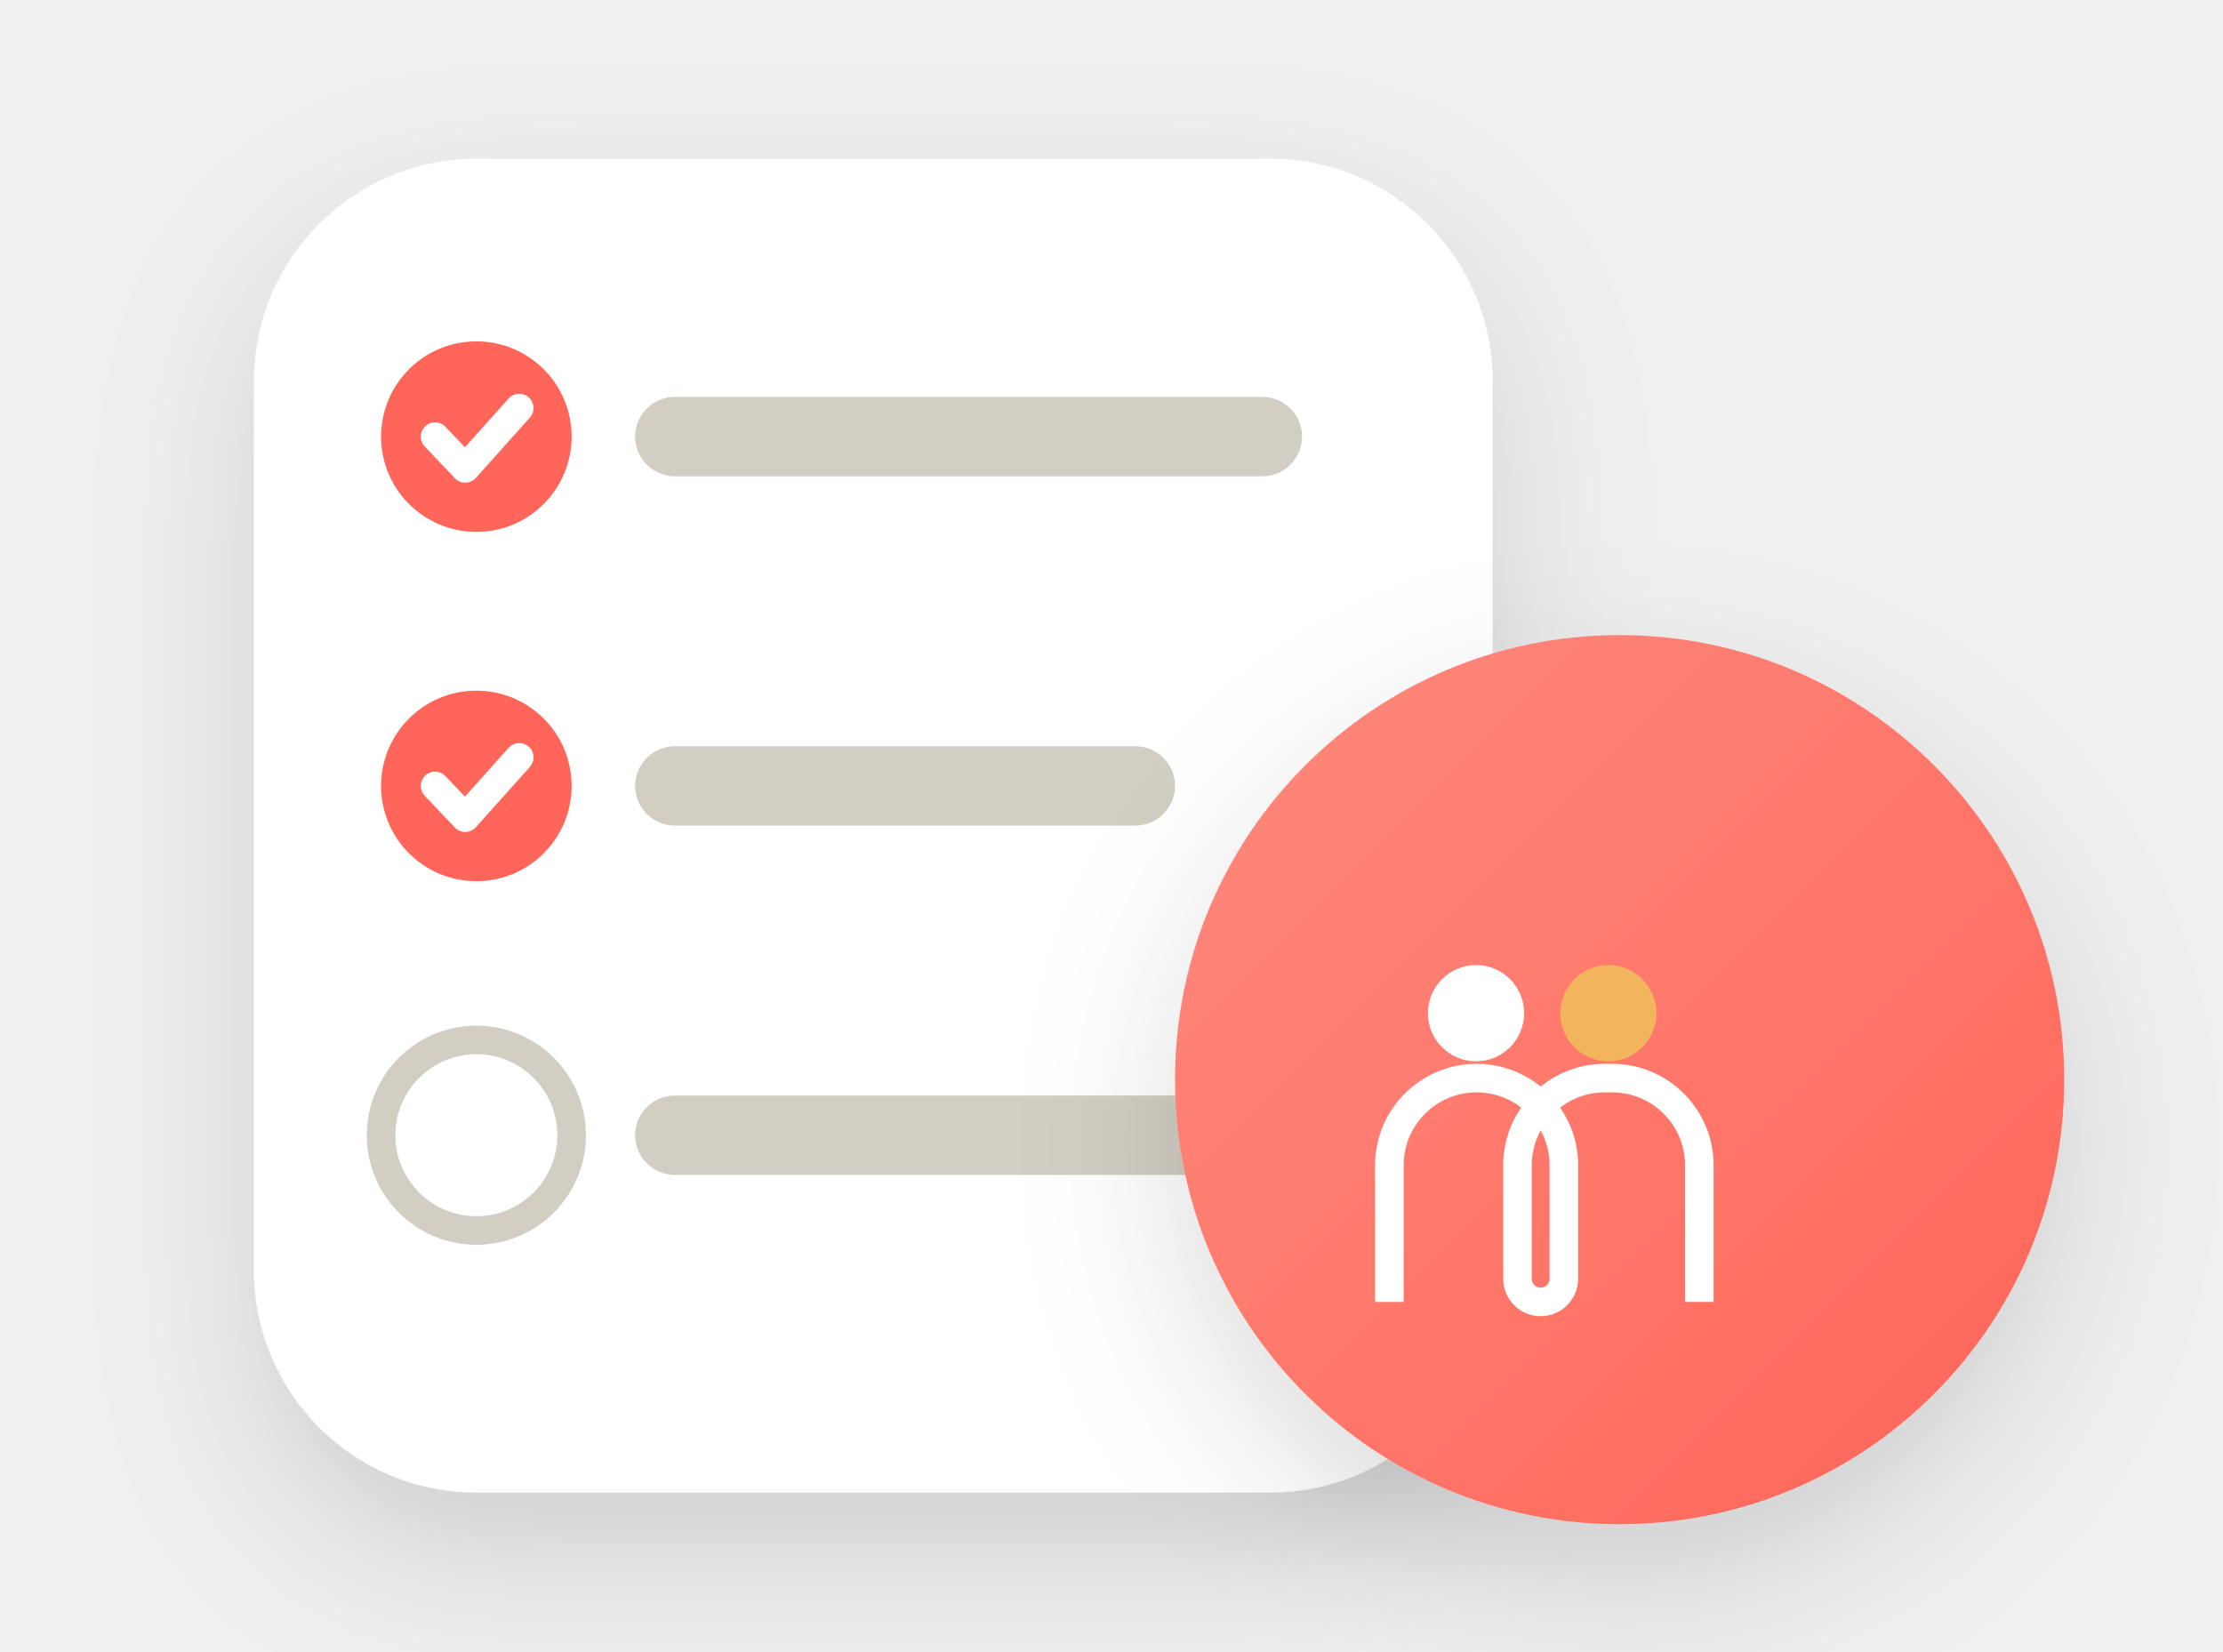
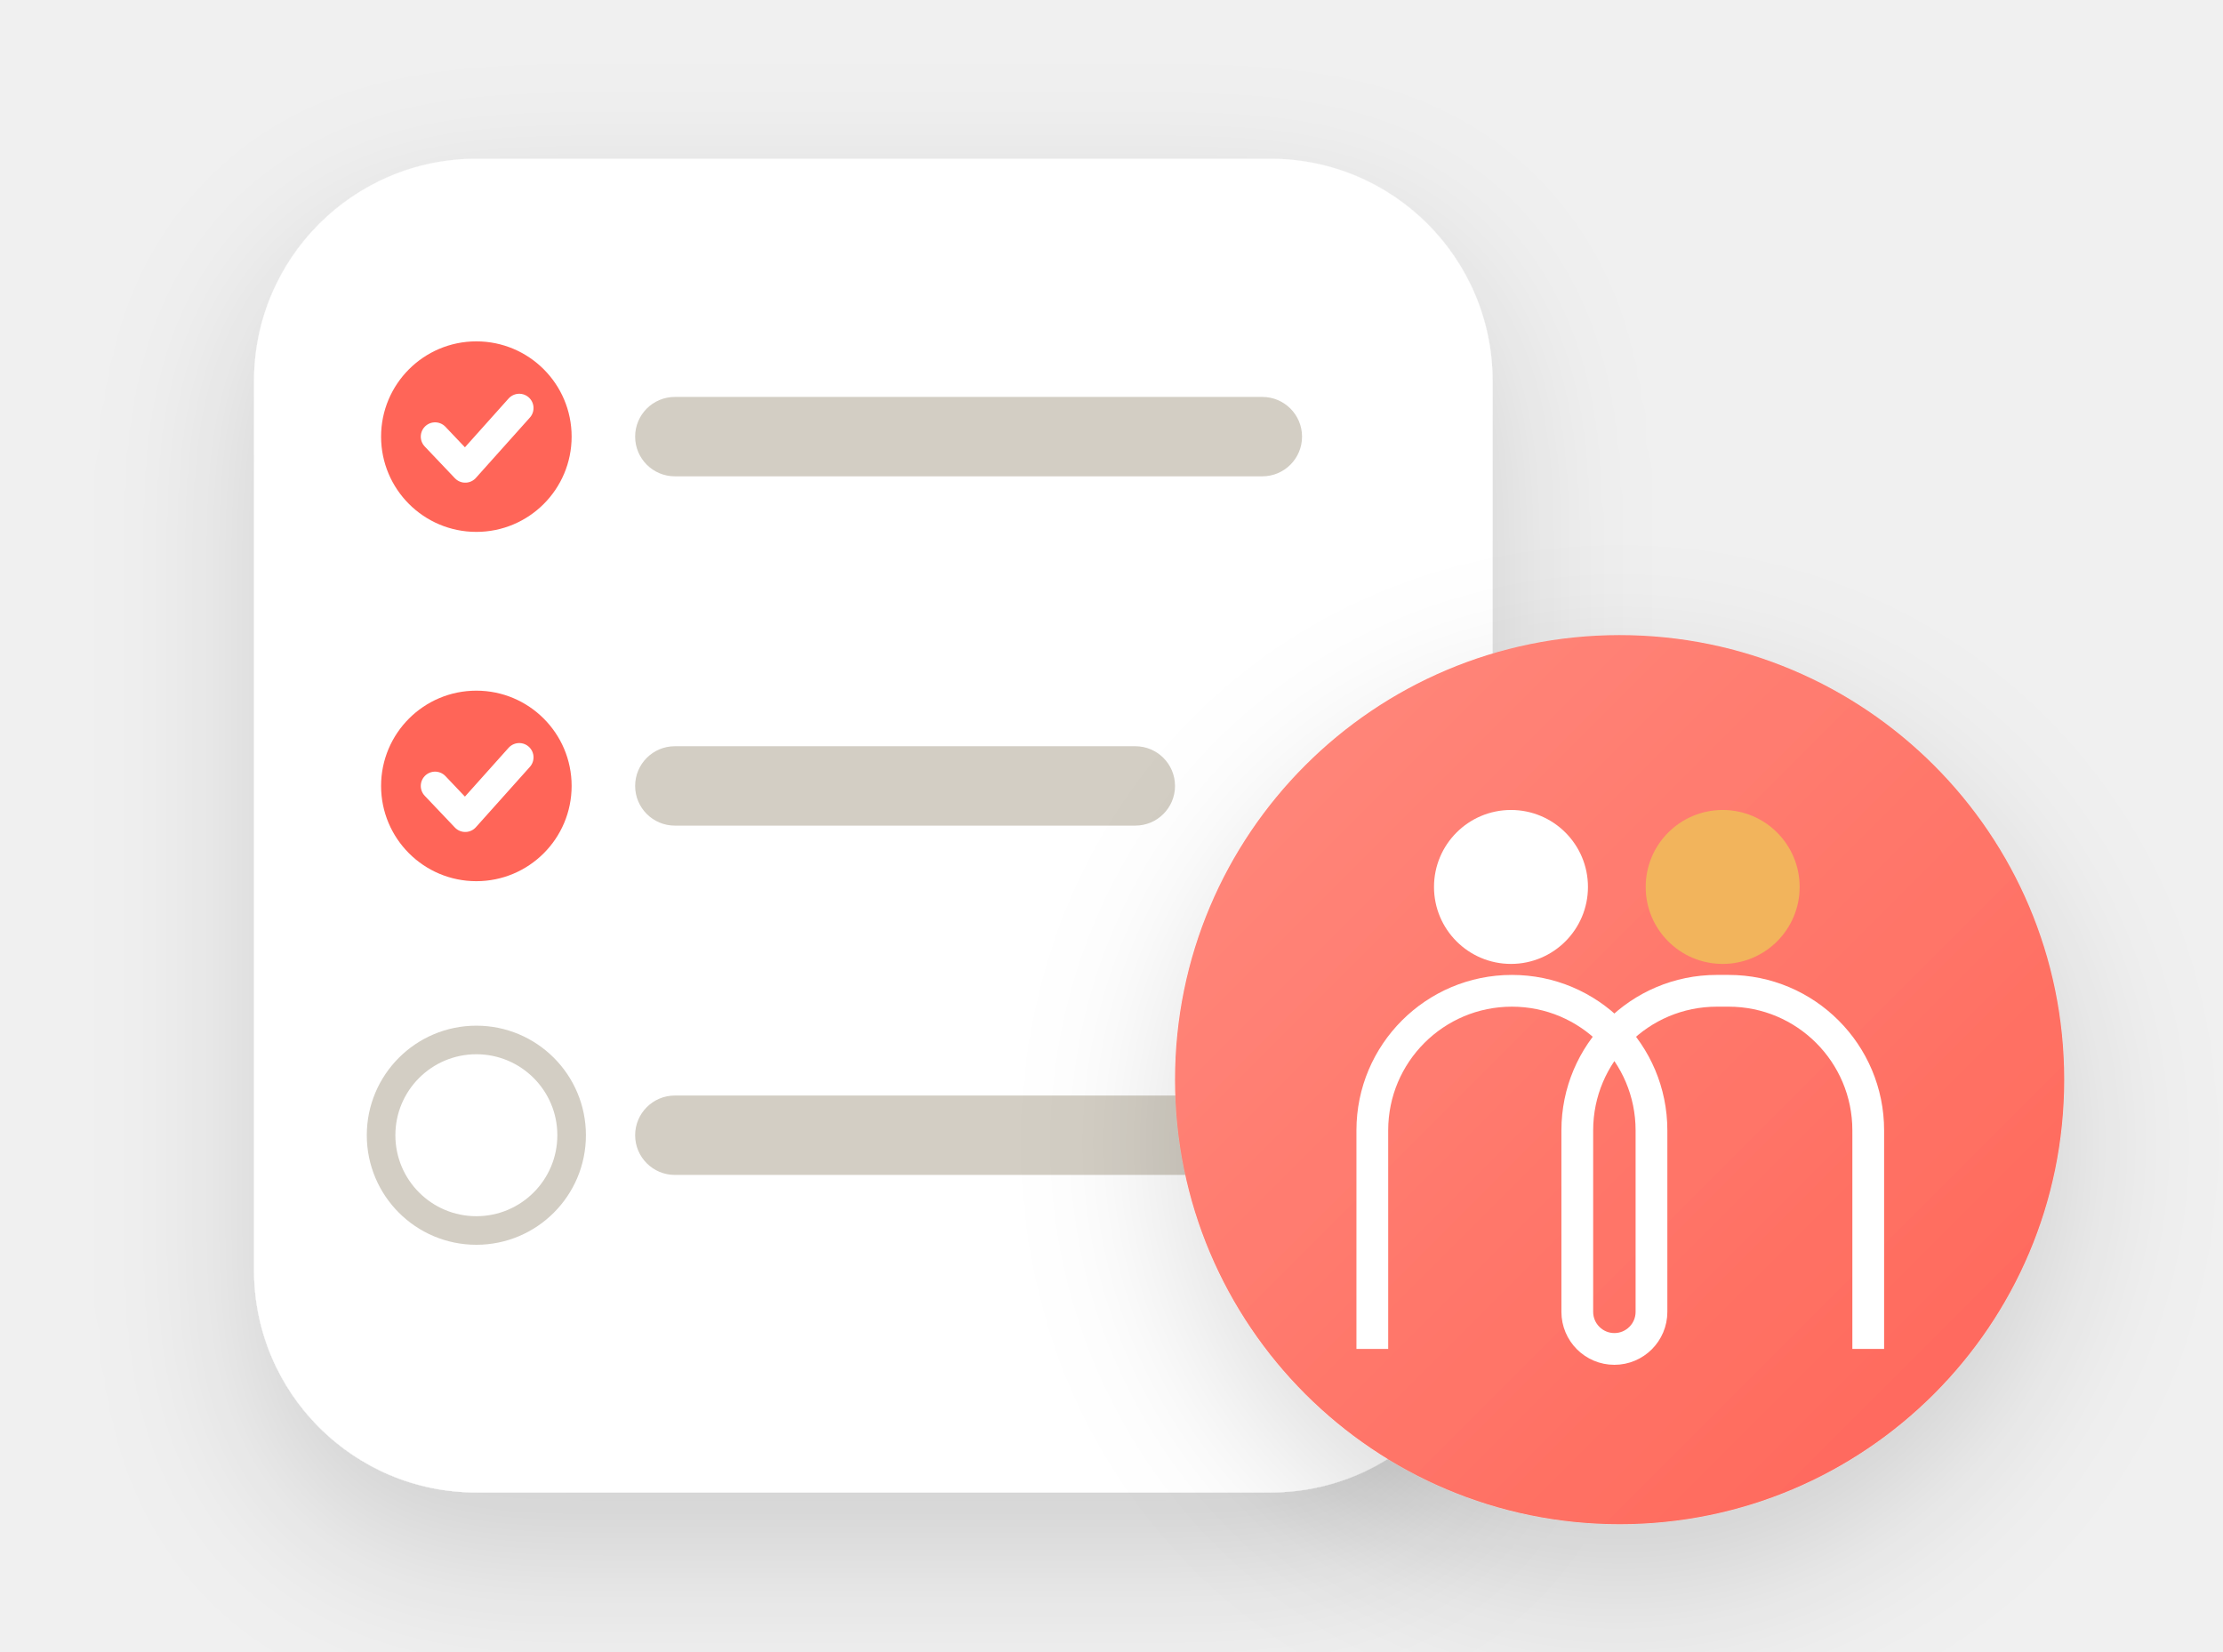
<svg xmlns="http://www.w3.org/2000/svg" viewBox="0 0 140 104" width="140" height="104">
  <defs>
    <filter id="tpq-s" x="-40%" y="-40%" width="180%" height="180%">
      <feDropShadow dx="0" dy="4" stdDeviation="5" flood-color="#231F20" flood-opacity="0.14" />
    </filter>
    <linearGradient id="tpq-g" x1="0" y1="0" x2="1" y2="1">
      <stop offset="0" stop-color="#FF8A7E" />
      <stop offset="1" stop-color="#FF6558" />
    </linearGradient>
  </defs>
  <g class="t-cartao" filter="url(#tpq-s)">
    <rect x="16" y="10" width="78" height="84" rx="14" fill="#FFFFFF" />
    <g fill="#D3CEC4">
      <rect x="40" y="25" width="42" height="5" rx="2.5" />
      <rect x="40" y="47" width="34" height="5" rx="2.5" />
      <rect x="40" y="69" width="38" height="5" rx="2.5" />
    </g>
    <g class="t-check t-check-1">
      <circle cx="30" cy="27.5" r="6" fill="#FF6558" />
      <path d="M27.4,27.5 l1.9,2 l3.4,-3.8" fill="none" stroke="#fff" stroke-width="1.8" stroke-linecap="round" stroke-linejoin="round" />
    </g>
    <g class="t-check t-check-2">
      <circle cx="30" cy="49.5" r="6" fill="#FF6558" />
      <path d="M27.4,49.5 l1.9,2 l3.4,-3.8" fill="none" stroke="#fff" stroke-width="1.8" stroke-linecap="round" stroke-linejoin="round" />
    </g>
    <circle cx="30" cy="71.5" r="6" fill="none" stroke="#D3CEC4" stroke-width="1.8" />
  </g>
  <g class="t-selo" filter="url(#tpq-s)">
    <circle cx="102" cy="68" r="28" fill="url(#tpq-g)" />
    <g class="t-par">
-       <g transform="translate(77.834,60.784) scale(0.2)">
-         <path d="M48.33,106.08v-43.02c0-15.17,12.3-27.47,27.47-27.47s27.47,12.3,27.47,27.47v35.72c0,4.03-3.27,7.3-7.3,7.3s-7.3-3.27-7.3-7.3v-35.72c0-15.17,12.3-27.47,27.47-27.47h2.32c15.17,0,27.47,12.3,27.47,27.47v43.02" fill="none" stroke="#FFFFFF" stroke-width="9.00" stroke-linejoin="bevel" />
+       <g transform="translate(70.96,51.0144) scale(0.32)">
+         <path d="M48.33,106.08v-43.02c0-15.17,12.3-27.47,27.47-27.47s27.47,12.3,27.47,27.47v35.72c0,4.03-3.27,7.3-7.3,7.3s-7.3-3.27-7.3-7.3v-35.72c0-15.17,12.3-27.47,27.47-27.47h2.32c15.17,0,27.47,12.3,27.47,27.47v43.02" fill="none" stroke="#FFFFFF" stroke-width="6.25" stroke-linejoin="bevel" />
        <circle cx="75.62" cy="15.15" r="15.15" fill="#FFFFFF" />
        <circle cx="117.28" cy="15.15" r="15.15" fill="#F2B45C" />
      </g>
    </g>
  </g>
</svg>
